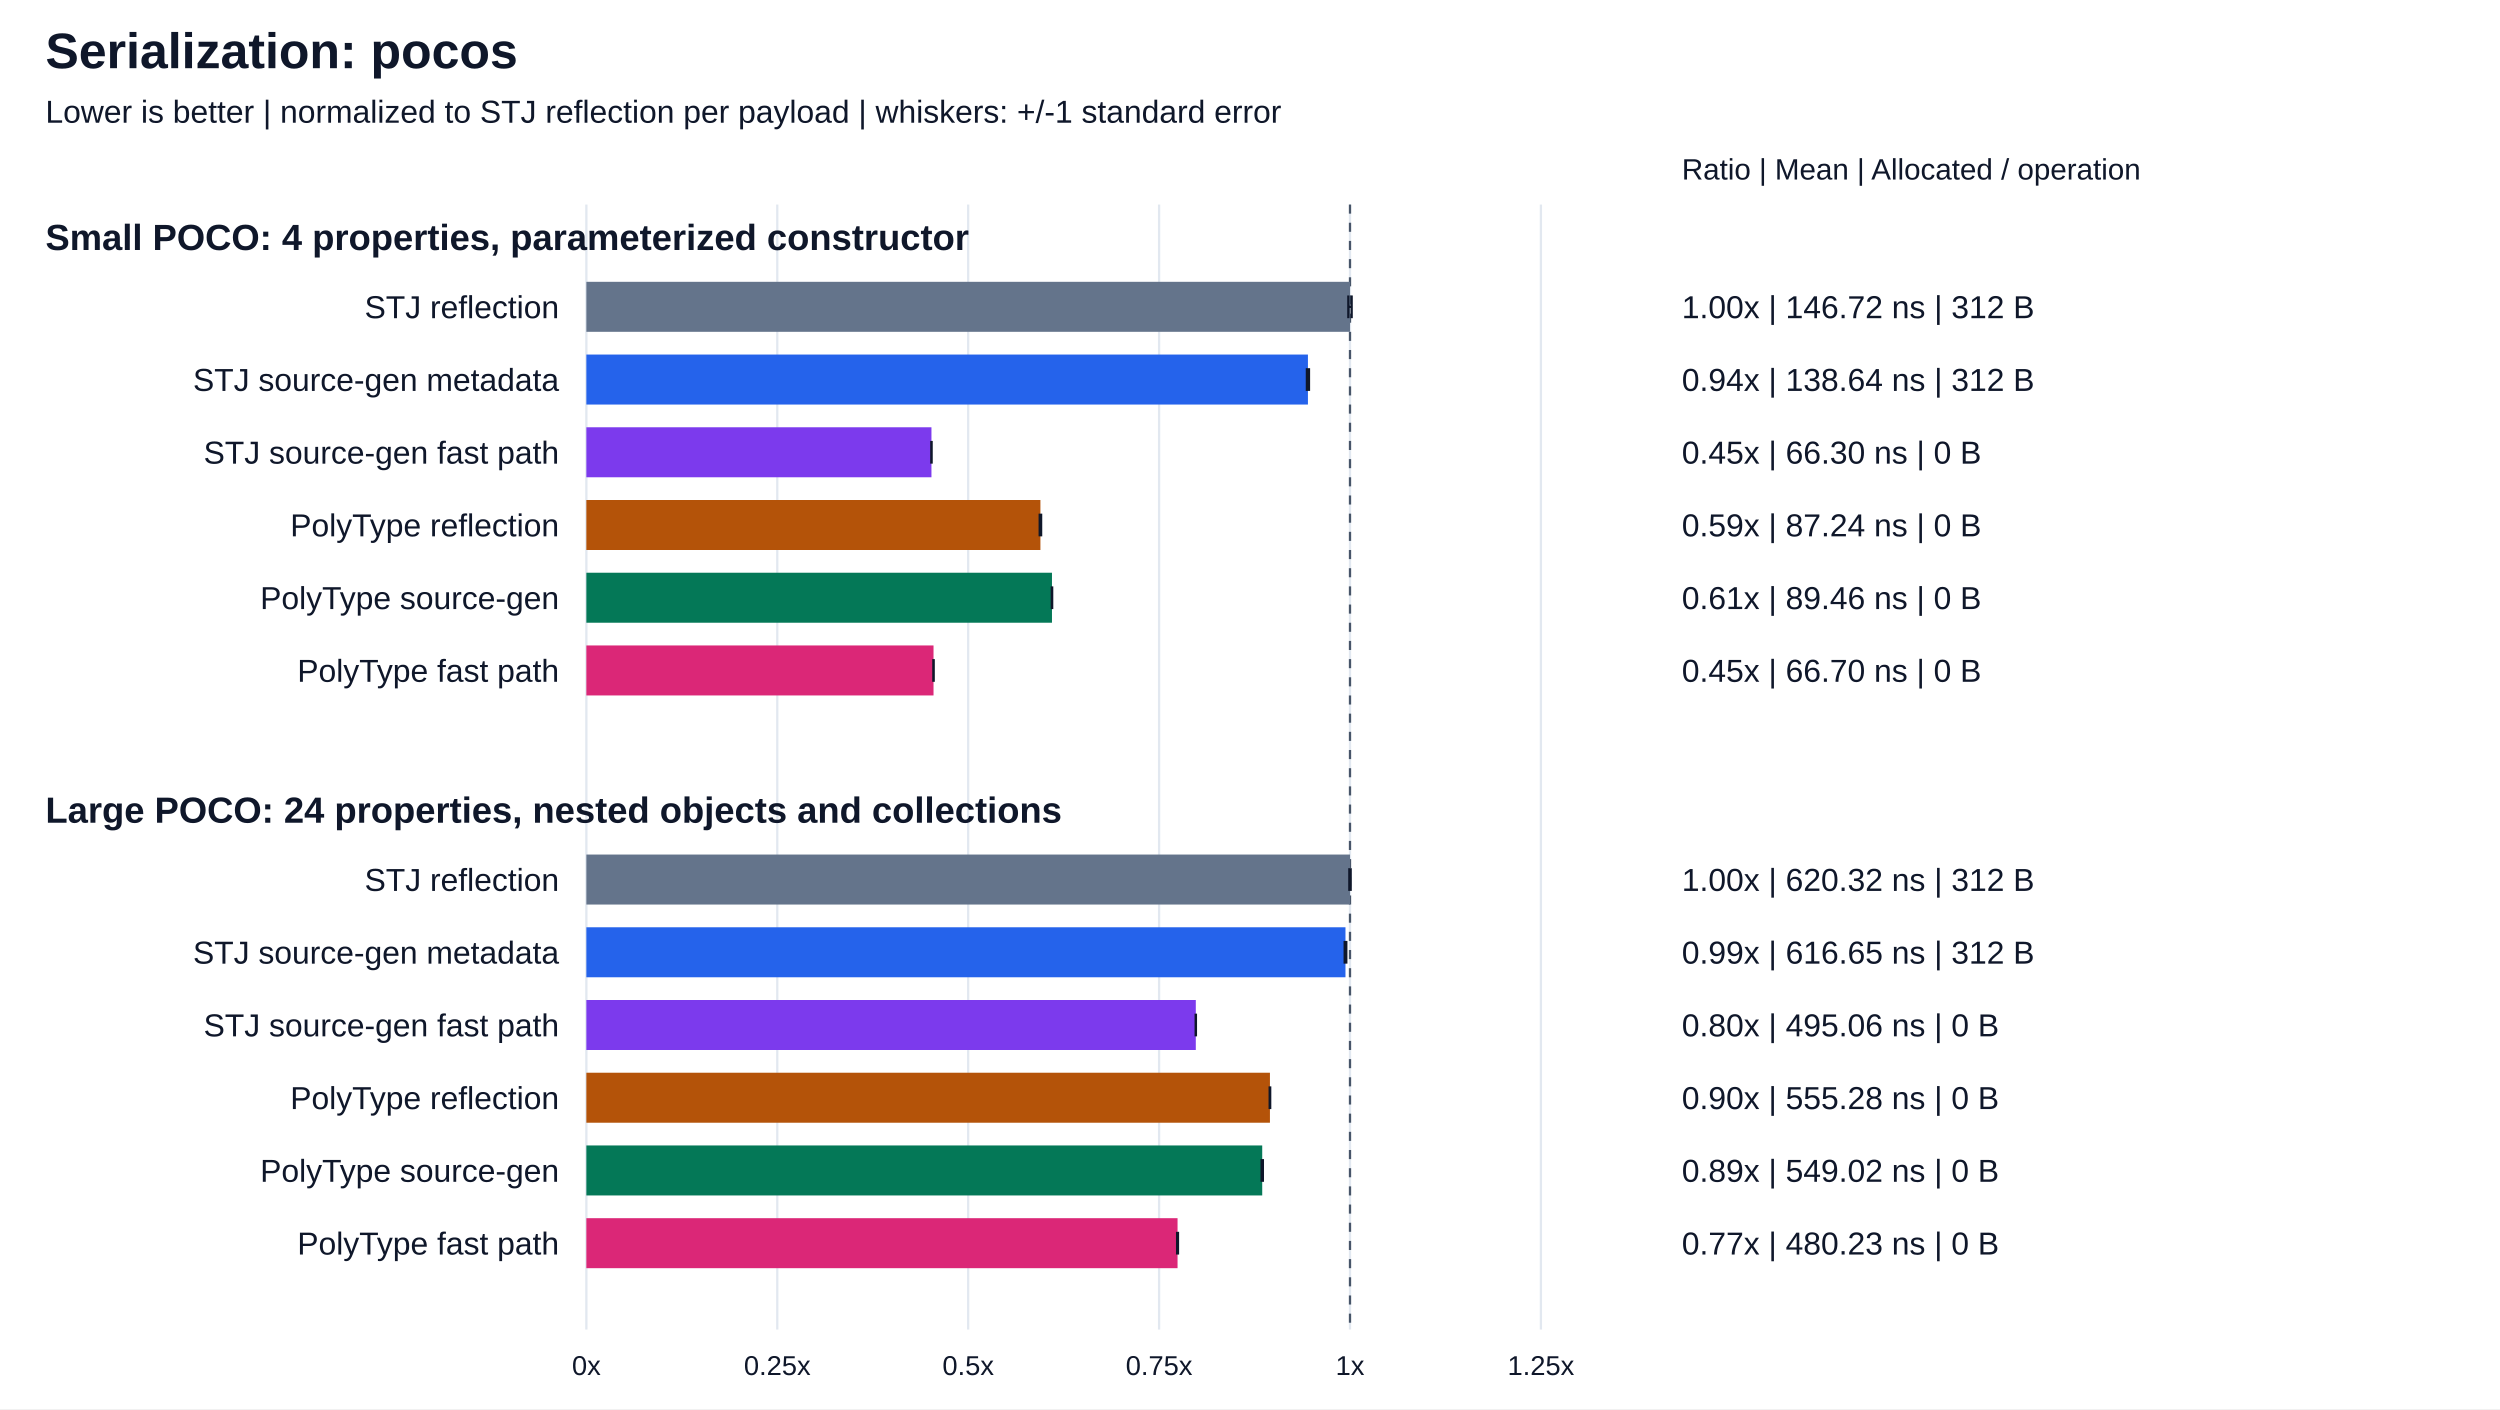
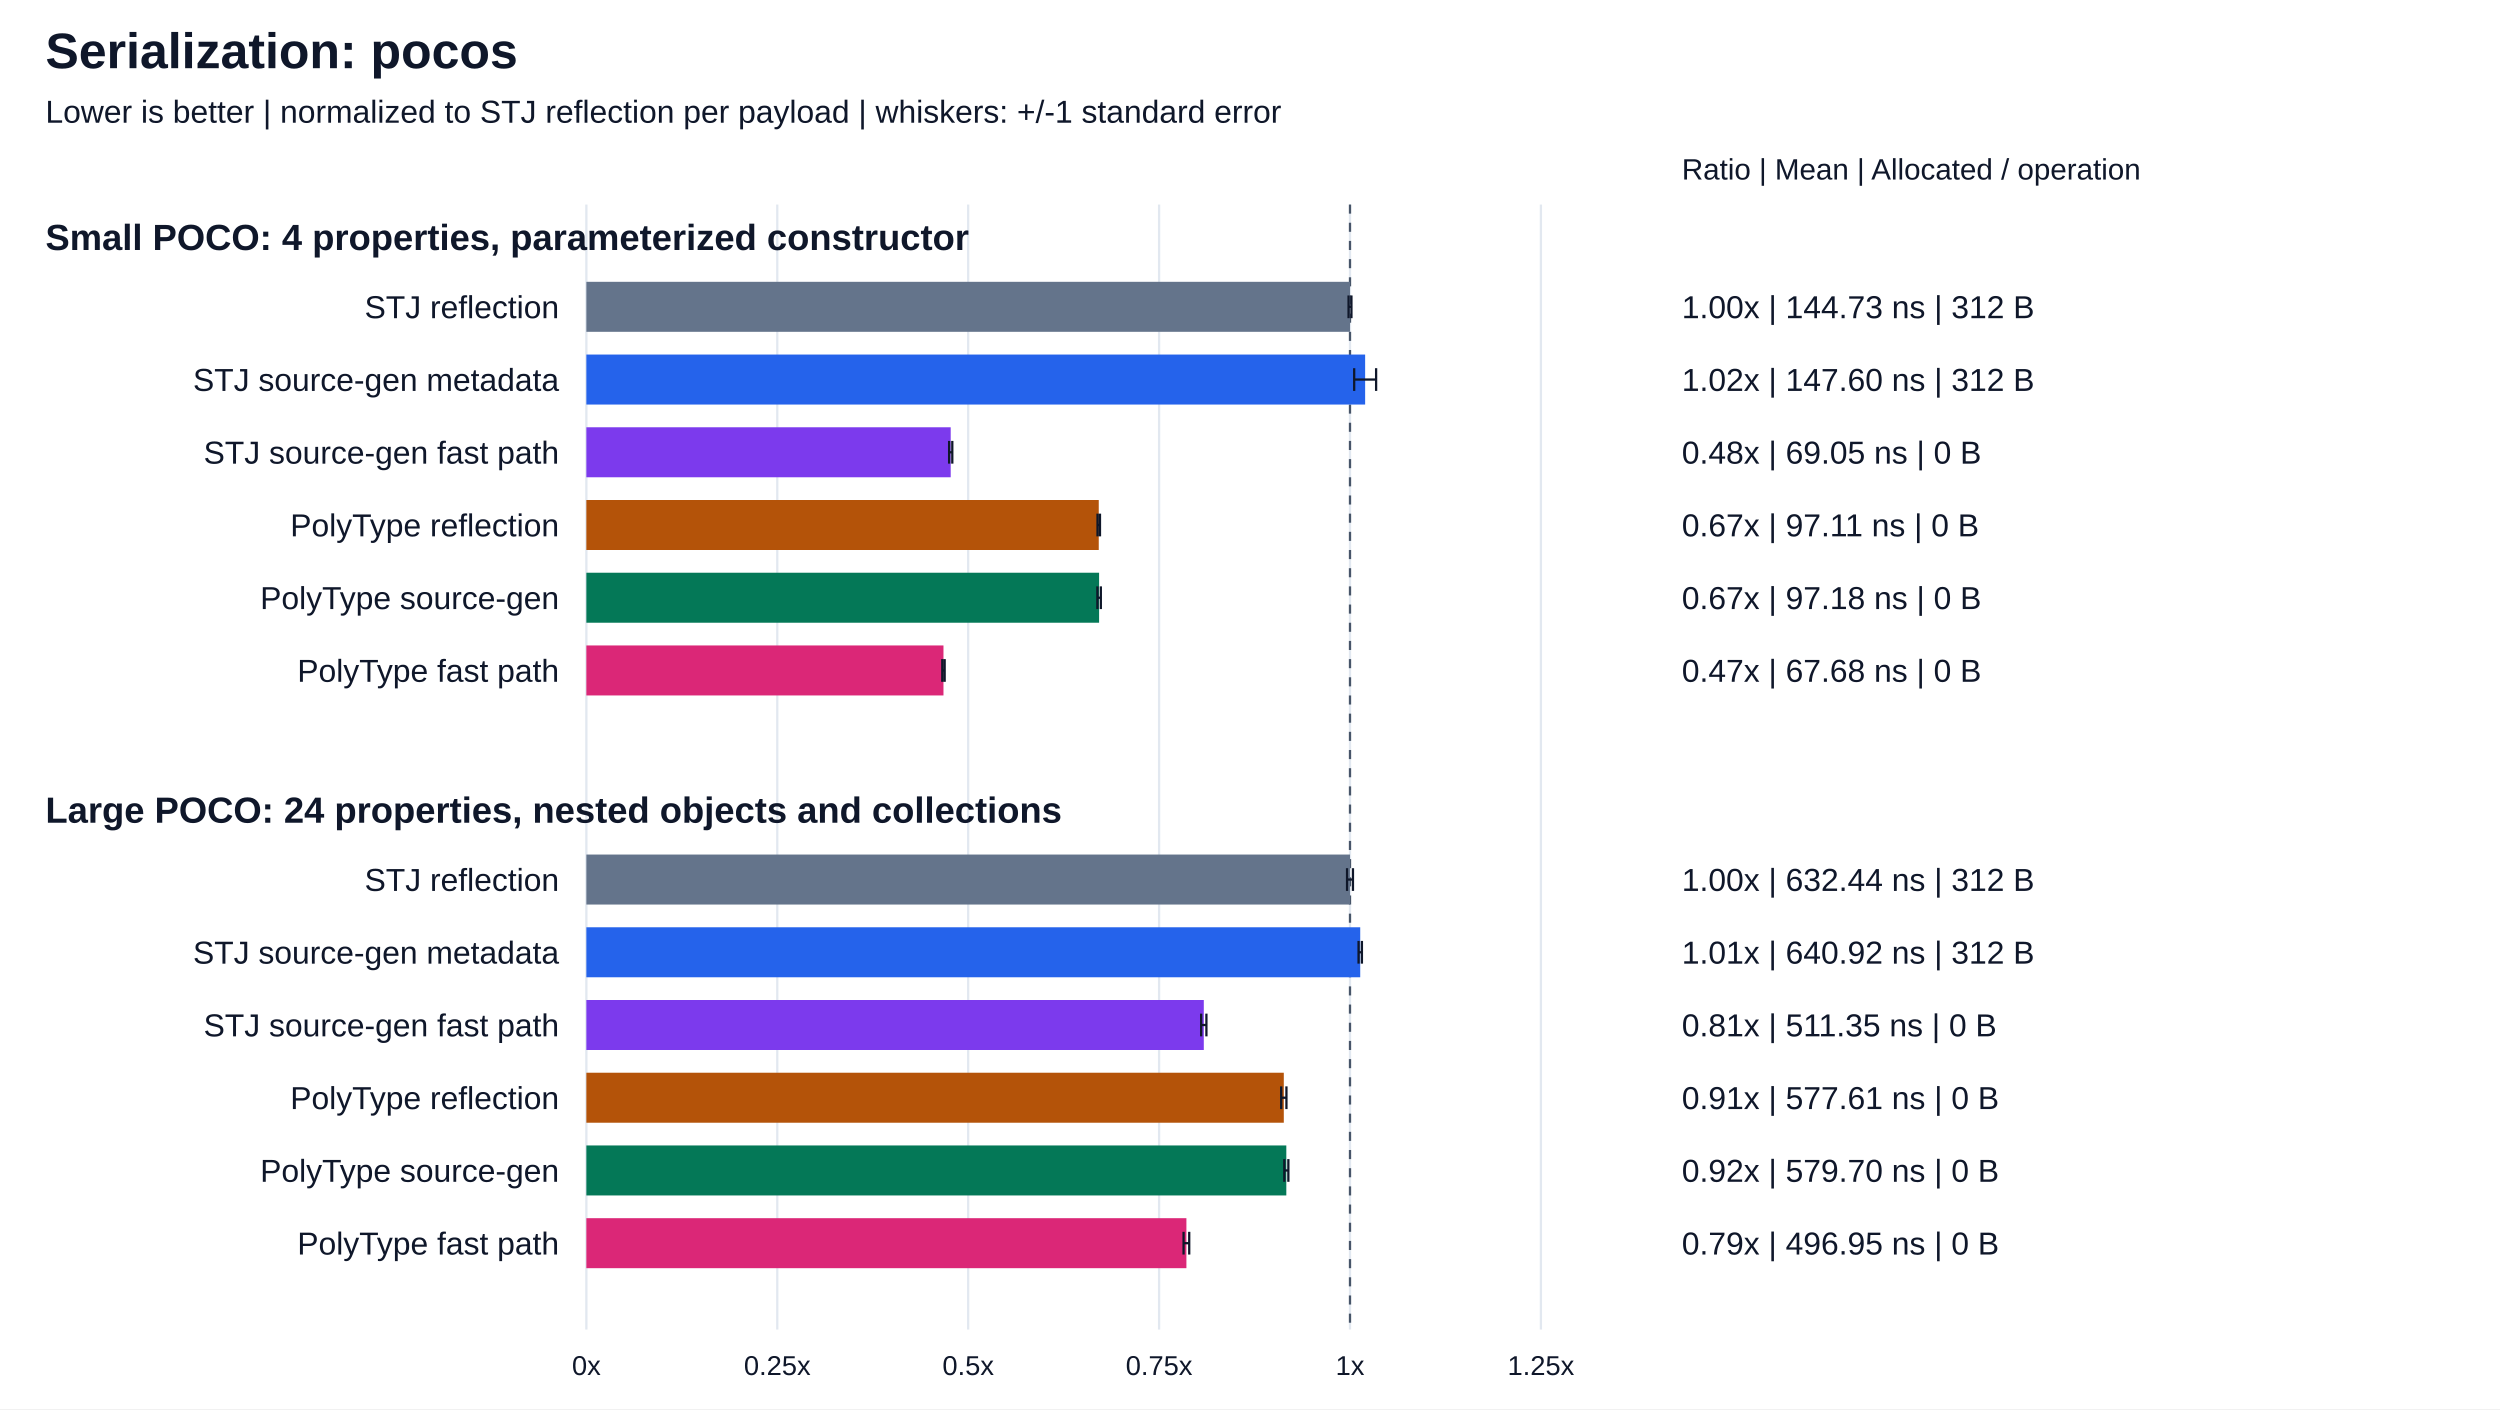
<svg xmlns="http://www.w3.org/2000/svg" width="1100" height="620" viewBox="0 0 1100 620" role="img" aria-labelledby="title desc">
  <rect width="100%" height="100%" fill="#ffffff" />
  <g font-family="Arial, sans-serif" font-size="14" fill="#0f172a">
    <text x="20" y="30" font-size="22" font-weight="bold">Serialization: pocos</text>
    <text x="20" y="54">Lower is better | normalized to STJ reflection per payload | whiskers: +/-1 standard error</text>
    <text x="740" y="79" font-size="13">Ratio | Mean | Allocated / operation</text>
    <line x1="258.00" y1="90" x2="258.00" y2="585" stroke="#e2e8f0" />
    <text x="258.00" y="605" text-anchor="middle" font-size="12">0x</text>
    <line x1="342.00" y1="90" x2="342.00" y2="585" stroke="#e2e8f0" />
    <text x="342.00" y="605" text-anchor="middle" font-size="12">0.25x</text>
    <line x1="426.00" y1="90" x2="426.00" y2="585" stroke="#e2e8f0" />
    <text x="426.00" y="605" text-anchor="middle" font-size="12">0.5x</text>
    <line x1="510.00" y1="90" x2="510.00" y2="585" stroke="#e2e8f0" />
    <text x="510.00" y="605" text-anchor="middle" font-size="12">0.75x</text>
    <line x1="594.00" y1="90" x2="594.00" y2="585" stroke="#e2e8f0" />
    <text x="594.00" y="605" text-anchor="middle" font-size="12">1x</text>
    <line x1="678.00" y1="90" x2="678.00" y2="585" stroke="#e2e8f0" />
    <text x="678.00" y="605" text-anchor="middle" font-size="12">1.25x</text>
    <line x1="594.00" y1="90" x2="594.00" y2="585" stroke="#475569" stroke-dasharray="4 4" />
    <text x="20" y="110" font-weight="bold" font-size="16">Small POCO: 4 properties, parameterized constructor</text>
    <text x="246" y="140" text-anchor="end">STJ reflection</text>
    <rect x="258" y="124" width="336.00" height="22" fill="#64748b" />
-     <path d="M 593.27 135 H 594.73 M 593.27 130 V 140 M 594.73 130 V 140" stroke="#0f172a" fill="none" />
-     <text x="740" y="140">1.00x | 146.72 ns | 312 B</text>
+     <path d="M 593.37 135 H 594.63 M 593.37 130 V 140 M 594.63 130 V 140" stroke="#0f172a" fill="none" />
+     <text x="740" y="140">1.00x | 144.73 ns | 312 B</text>
    <text x="246" y="172" text-anchor="end">STJ source-gen metadata</text>
-     <rect x="258" y="156" width="317.49" height="22" fill="#2563eb" />
-     <path d="M 575.03 167 H 575.95 M 575.03 162 V 172 M 575.95 162 V 172" stroke="#0f172a" fill="none" />
-     <text x="740" y="172">0.94x | 138.64 ns | 312 B</text>
+     <rect x="258" y="156" width="342.66" height="22" fill="#2563eb" />
+     <path d="M 595.84 167 H 605.49 M 595.84 162 V 172 M 605.49 162 V 172" stroke="#0f172a" fill="none" />
+     <text x="740" y="172">1.02x | 147.60 ns | 312 B</text>
    <text x="246" y="204" text-anchor="end">STJ source-gen fast path</text>
-     <rect x="258" y="188" width="151.84" height="22" fill="#7c3aed" />
-     <path d="M 409.78 199 H 409.91 M 409.78 194 V 204 M 409.91 194 V 204" stroke="#0f172a" fill="none" />
-     <text x="740" y="204">0.45x | 66.30 ns | 0 B</text>
+     <rect x="258" y="188" width="160.31" height="22" fill="#7c3aed" />
+     <path d="M 417.61 199 H 419.01 M 417.61 194 V 204 M 419.01 194 V 204" stroke="#0f172a" fill="none" />
+     <text x="740" y="204">0.48x | 69.05 ns | 0 B</text>
    <text x="246" y="236" text-anchor="end">PolyType reflection</text>
-     <rect x="258" y="220" width="199.78" height="22" fill="#b45309" />
-     <path d="M 457.47 231 H 458.09 M 457.47 226 V 236 M 458.09 226 V 236" stroke="#0f172a" fill="none" />
-     <text x="740" y="236">0.59x | 87.24 ns | 0 B</text>
+     <rect x="258" y="220" width="225.45" height="22" fill="#b45309" />
+     <path d="M 482.91 231 H 483.99 M 482.91 226 V 236 M 483.99 226 V 236" stroke="#0f172a" fill="none" />
+     <text x="740" y="236">0.67x | 97.11 ns | 0 B</text>
    <text x="246" y="268" text-anchor="end">PolyType source-gen</text>
-     <rect x="258" y="252" width="204.87" height="22" fill="#047857" />
-     <path d="M 462.80 263 H 462.95 M 462.80 258 V 268 M 462.95 258 V 268" stroke="#0f172a" fill="none" />
-     <text x="740" y="268">0.61x | 89.46 ns | 0 B</text>
+     <rect x="258" y="252" width="225.60" height="22" fill="#047857" />
+     <path d="M 482.84 263 H 484.37 M 482.84 258 V 268 M 484.37 258 V 268" stroke="#0f172a" fill="none" />
+     <text x="740" y="268">0.67x | 97.18 ns | 0 B</text>
    <text x="246" y="300" text-anchor="end">PolyType fast path</text>
-     <rect x="258" y="284" width="152.75" height="22" fill="#db2777" />
-     <path d="M 410.68 295 H 410.82 M 410.68 290 V 300 M 410.82 290 V 300" stroke="#0f172a" fill="none" />
-     <text x="740" y="300">0.45x | 66.70 ns | 0 B</text>
+     <rect x="258" y="284" width="157.13" height="22" fill="#db2777" />
+     <path d="M 414.60 295 H 415.65 M 414.60 290 V 300 M 415.65 290 V 300" stroke="#0f172a" fill="none" />
+     <text x="740" y="300">0.47x | 67.68 ns | 0 B</text>
    <text x="20" y="362" font-weight="bold" font-size="16">Large POCO: 24 properties, nested objects and collections</text>
    <text x="246" y="392" text-anchor="end">STJ reflection</text>
    <rect x="258" y="376" width="336.00" height="22" fill="#64748b" />
-     <path d="M 593.71 387 H 594.29 M 593.71 382 V 392 M 594.29 382 V 392" stroke="#0f172a" fill="none" />
-     <text x="740" y="392">1.00x | 620.32 ns | 312 B</text>
+     <path d="M 592.70 387 H 595.30 M 592.70 382 V 392 M 595.30 382 V 392" stroke="#0f172a" fill="none" />
+     <text x="740" y="392">1.00x | 632.44 ns | 312 B</text>
    <text x="246" y="424" text-anchor="end">STJ source-gen metadata</text>
-     <rect x="258" y="408" width="334.01" height="22" fill="#2563eb" />
-     <path d="M 591.66 419 H 592.37 M 591.66 414 V 424 M 592.37 414 V 424" stroke="#0f172a" fill="none" />
-     <text x="740" y="424">0.99x | 616.65 ns | 312 B</text>
+     <rect x="258" y="408" width="340.50" height="22" fill="#2563eb" />
+     <path d="M 597.77 419 H 599.24 M 597.77 414 V 424 M 599.24 414 V 424" stroke="#0f172a" fill="none" />
+     <text x="740" y="424">1.01x | 640.92 ns | 312 B</text>
    <text x="246" y="456" text-anchor="end">STJ source-gen fast path</text>
-     <rect x="258" y="440" width="268.15" height="22" fill="#7c3aed" />
-     <path d="M 526.10 451 H 526.20 M 526.10 446 V 456 M 526.20 446 V 456" stroke="#0f172a" fill="none" />
-     <text x="740" y="456">0.80x | 495.06 ns | 0 B</text>
+     <rect x="258" y="440" width="271.67" height="22" fill="#7c3aed" />
+     <path d="M 528.51 451 H 530.82 M 528.51 446 V 456 M 530.82 446 V 456" stroke="#0f172a" fill="none" />
+     <text x="740" y="456">0.81x | 511.35 ns | 0 B</text>
    <text x="246" y="488" text-anchor="end">PolyType reflection</text>
-     <rect x="258" y="472" width="300.77" height="22" fill="#b45309" />
-     <path d="M 558.66 483 H 558.88 M 558.66 478 V 488 M 558.88 478 V 488" stroke="#0f172a" fill="none" />
-     <text x="740" y="488">0.90x | 555.28 ns | 0 B</text>
+     <rect x="258" y="472" width="306.87" height="22" fill="#b45309" />
+     <path d="M 563.72 483 H 566.03 M 563.72 478 V 488 M 566.03 478 V 488" stroke="#0f172a" fill="none" />
+     <text x="740" y="488">0.91x | 577.61 ns | 0 B</text>
    <text x="246" y="520" text-anchor="end">PolyType source-gen</text>
-     <rect x="258" y="504" width="297.38" height="22" fill="#047857" />
-     <path d="M 555.11 515 H 555.66 M 555.11 510 V 520 M 555.66 510 V 520" stroke="#0f172a" fill="none" />
-     <text x="740" y="520">0.89x | 549.02 ns | 0 B</text>
+     <rect x="258" y="504" width="307.98" height="22" fill="#047857" />
+     <path d="M 565.09 515 H 566.88 M 565.09 510 V 520 M 566.88 510 V 520" stroke="#0f172a" fill="none" />
+     <text x="740" y="520">0.92x | 579.70 ns | 0 B</text>
    <text x="246" y="552" text-anchor="end">PolyType fast path</text>
-     <rect x="258" y="536" width="260.12" height="22" fill="#db2777" />
-     <path d="M 517.93 547 H 518.31 M 517.93 542 V 552 M 518.31 542 V 552" stroke="#0f172a" fill="none" />
-     <text x="740" y="552">0.77x | 480.23 ns | 0 B</text>
+     <rect x="258" y="536" width="264.02" height="22" fill="#db2777" />
+     <path d="M 520.77 547 H 523.26 M 520.77 542 V 552 M 523.26 542 V 552" stroke="#0f172a" fill="none" />
+     <text x="740" y="552">0.79x | 496.95 ns | 0 B</text>
  </g>
</svg>
